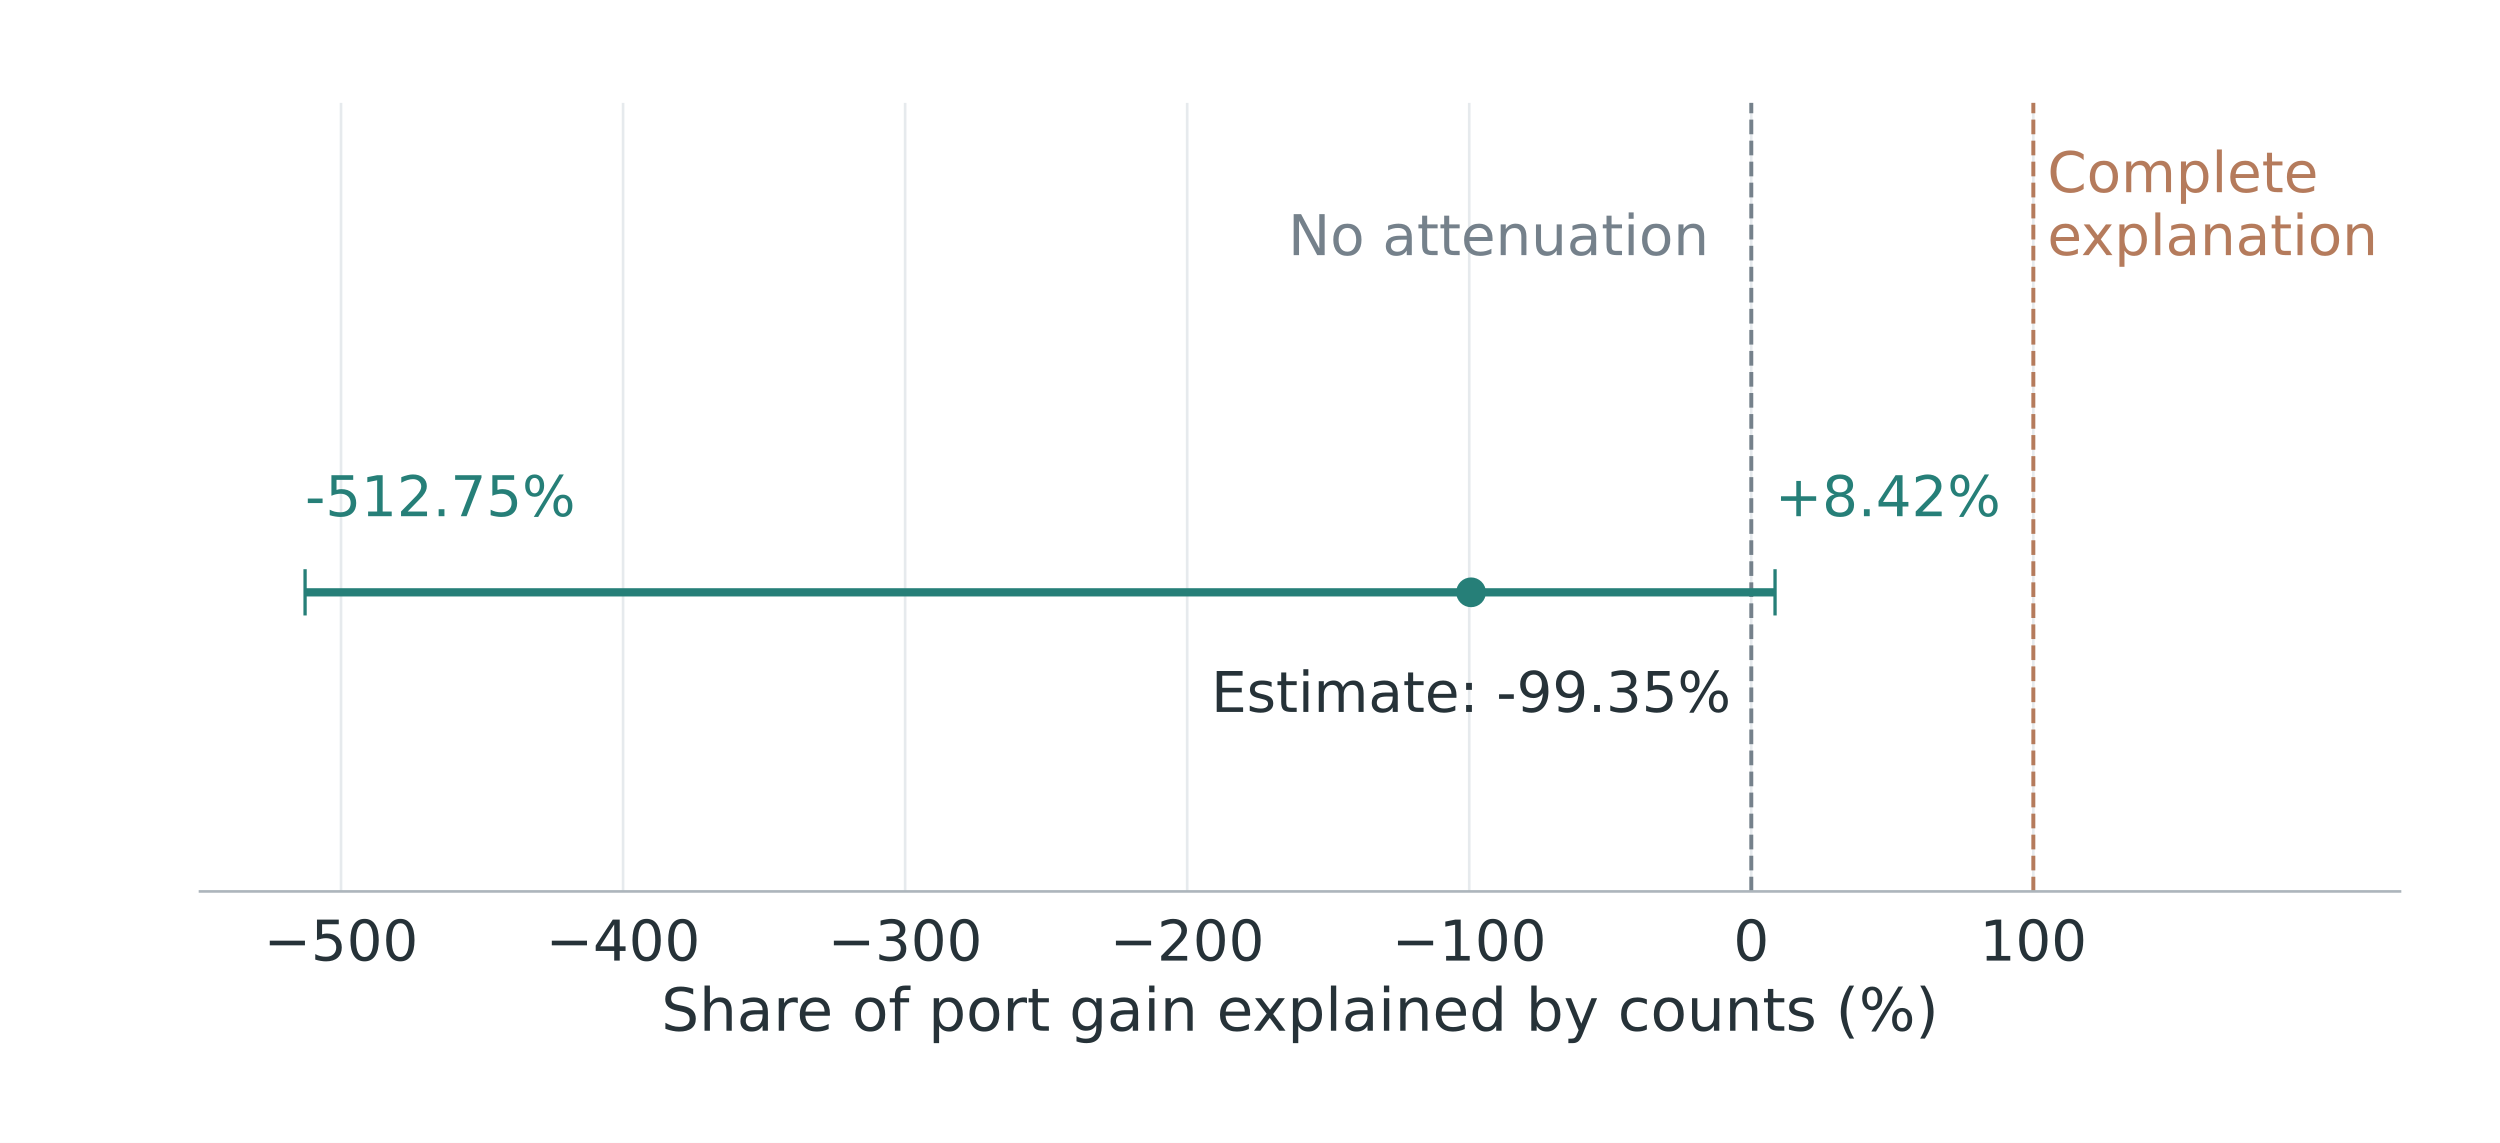
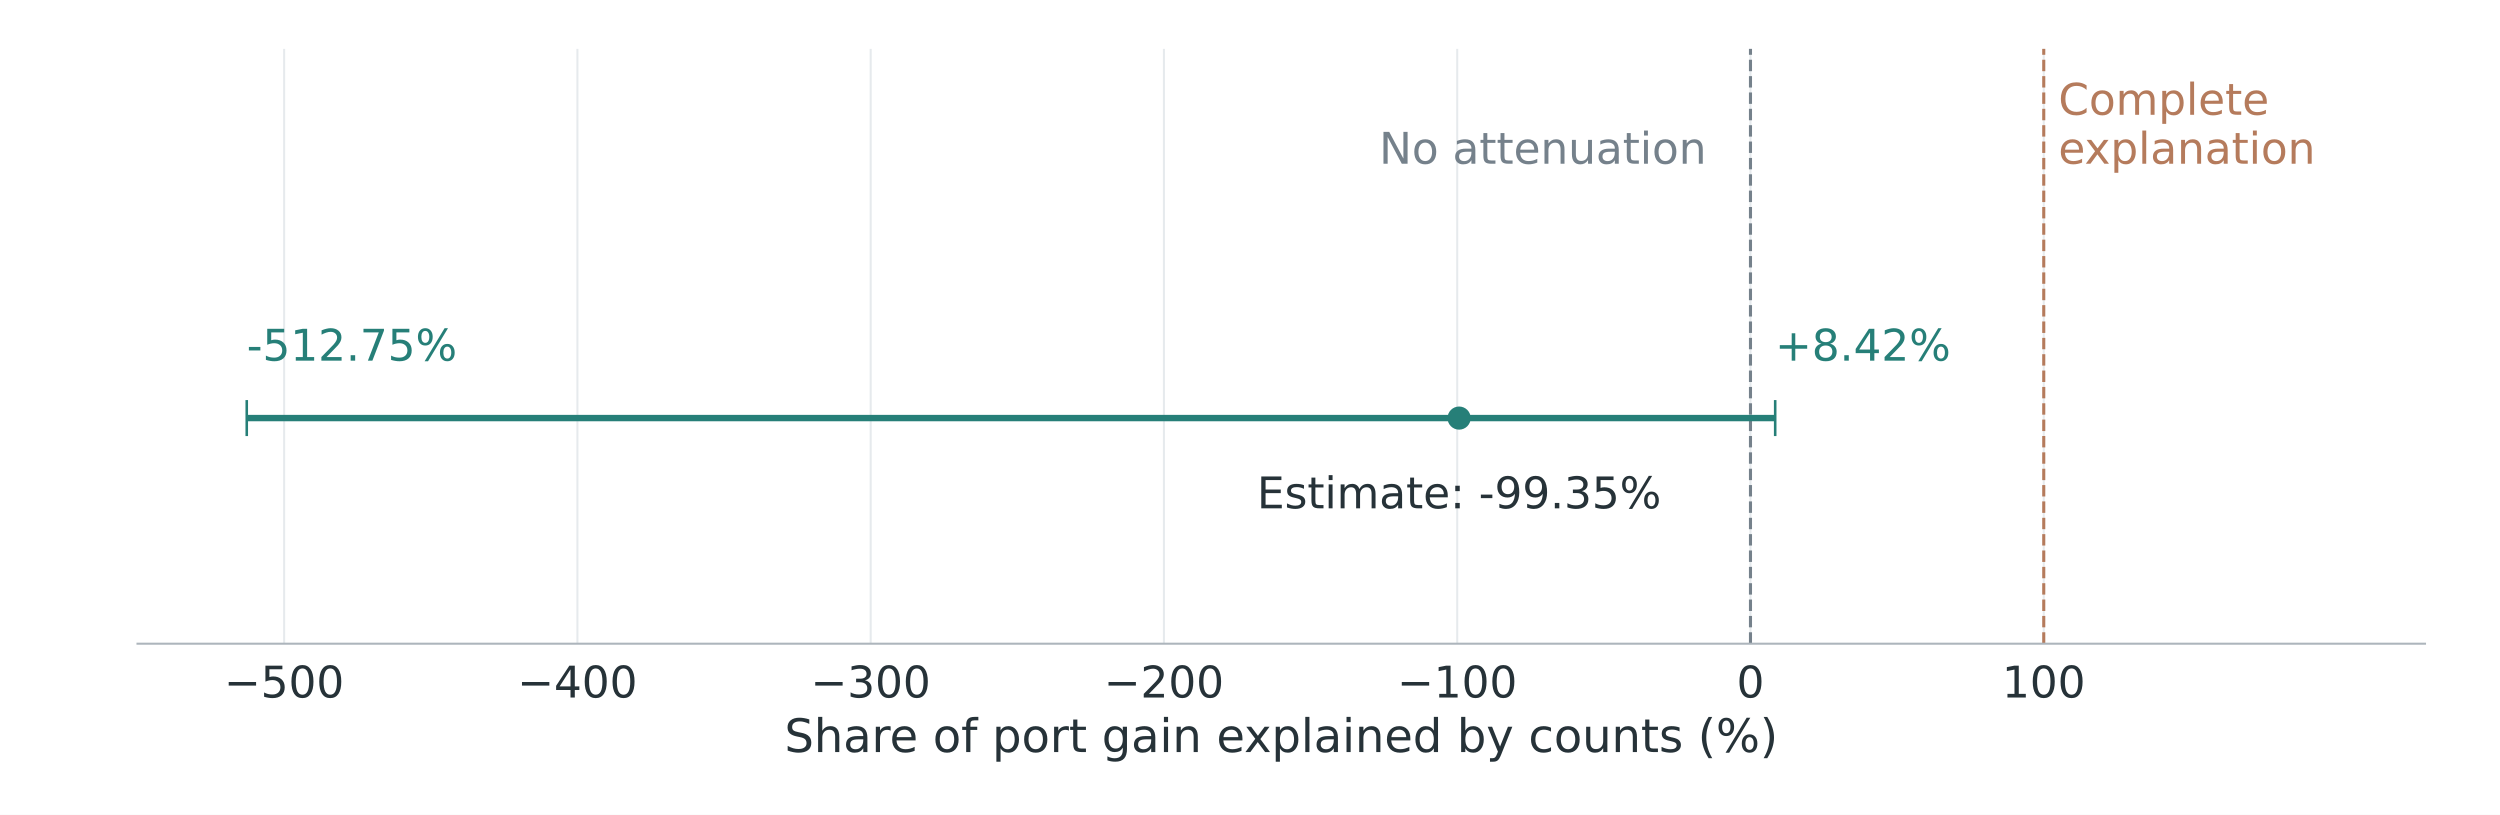
- <svg xmlns="http://www.w3.org/2000/svg" xmlns:xlink="http://www.w3.org/1999/xlink" width="756pt" height="345.6pt" viewBox="0 0 756 345.6" version="1.1">
+ <svg xmlns="http://www.w3.org/2000/svg" xmlns:xlink="http://www.w3.org/1999/xlink" width="972pt" height="316.8pt" viewBox="0 0 972 316.8" version="1.1">
  <defs>
    <style type="text/css">*{stroke-linejoin: round; stroke-linecap: butt}</style>
  </defs>
  <g id="figure_1">
    <g id="patch_1">
-       <path d="M 0 345.6  L 756 345.6  L 756 0  L 0 0  z " style="fill: #ffffff" />
+       <path d="M 0 316.8  L 972 316.8  L 972 0  L 0 0  z " style="fill: #ffffff" />
    </g>
    <g id="axes_1">
      <g id="patch_2">
-         <path d="M 60.48 269.568  L 725.76 269.568  L 725.76 31.104  L 60.48 31.104  z " style="fill: #ffffff" />
+         <path d="M 53.46 250.272  L 942.84 250.272  L 942.84 19.008  L 53.46 19.008  z " style="fill: #ffffff" />
      </g>
      <g id="matplotlib.axis_1">
        <g id="xtick_1">
          <g id="line2d_1">
-             <path d="M 103.126 269.568  L 103.126 31.104  " clip-path="url(#p0cdc25bf71)" style="fill: none; stroke: #e6eaed; stroke-width: 0.8; stroke-linecap: square" />
+             <path d="M 110.472 250.272  L 110.472 19.008  " clip-path="url(#paacfcf6d0c)" style="fill: none; stroke: #e6eaed; stroke-width: 0.8; stroke-linecap: square" />
          </g>
          <g id="line2d_2" />
          <g id="text_1">
-             <text style="font-size: 17px; font-family: 'DejaVu Sans'; text-anchor: middle; fill: #263238" x="103.126" y="290.485" transform="rotate(-0 103.1262 290.4853)">−500</text>
+             <text style="font-size: 17px; font-family: 'DejaVu Sans'; text-anchor: middle; fill: #263238" x="110.472" y="271.189" transform="rotate(-0 110.4715 271.1893)">−500</text>
          </g>
        </g>
        <g id="xtick_2">
          <g id="line2d_3">
-             <path d="M 188.418 269.568  L 188.418 31.104  " clip-path="url(#p0cdc25bf71)" style="fill: none; stroke: #e6eaed; stroke-width: 0.8; stroke-linecap: square" />
+             <path d="M 224.495 250.272  L 224.495 19.008  " clip-path="url(#paacfcf6d0c)" style="fill: none; stroke: #e6eaed; stroke-width: 0.8; stroke-linecap: square" />
          </g>
          <g id="line2d_4" />
          <g id="text_2">
-             <text style="font-size: 17px; font-family: 'DejaVu Sans'; text-anchor: middle; fill: #263238" x="188.418" y="290.485" transform="rotate(-0 188.4185 290.4853)">−400</text>
+             <text style="font-size: 17px; font-family: 'DejaVu Sans'; text-anchor: middle; fill: #263238" x="224.495" y="271.189" transform="rotate(-0 224.4946 271.1893)">−400</text>
          </g>
        </g>
        <g id="xtick_3">
          <g id="line2d_5">
-             <path d="M 273.711 269.568  L 273.711 31.104  " clip-path="url(#p0cdc25bf71)" style="fill: none; stroke: #e6eaed; stroke-width: 0.8; stroke-linecap: square" />
+             <path d="M 338.518 250.272  L 338.518 19.008  " clip-path="url(#paacfcf6d0c)" style="fill: none; stroke: #e6eaed; stroke-width: 0.8; stroke-linecap: square" />
          </g>
          <g id="line2d_6" />
          <g id="text_3">
-             <text style="font-size: 17px; font-family: 'DejaVu Sans'; text-anchor: middle; fill: #263238" x="273.711" y="290.485" transform="rotate(-0 273.7108 290.4853)">−300</text>
+             <text style="font-size: 17px; font-family: 'DejaVu Sans'; text-anchor: middle; fill: #263238" x="338.518" y="271.189" transform="rotate(-0 338.5177 271.1893)">−300</text>
          </g>
        </g>
        <g id="xtick_4">
          <g id="line2d_7">
-             <path d="M 359.003 269.568  L 359.003 31.104  " clip-path="url(#p0cdc25bf71)" style="fill: none; stroke: #e6eaed; stroke-width: 0.8; stroke-linecap: square" />
+             <path d="M 452.541 250.272  L 452.541 19.008  " clip-path="url(#paacfcf6d0c)" style="fill: none; stroke: #e6eaed; stroke-width: 0.8; stroke-linecap: square" />
          </g>
          <g id="line2d_8" />
          <g id="text_4">
-             <text style="font-size: 17px; font-family: 'DejaVu Sans'; text-anchor: middle; fill: #263238" x="359.003" y="290.485" transform="rotate(-0 359.0031 290.4853)">−200</text>
+             <text style="font-size: 17px; font-family: 'DejaVu Sans'; text-anchor: middle; fill: #263238" x="452.541" y="271.189" transform="rotate(-0 452.5408 271.1893)">−200</text>
          </g>
        </g>
        <g id="xtick_5">
          <g id="line2d_9">
-             <path d="M 444.295 269.568  L 444.295 31.104  " clip-path="url(#p0cdc25bf71)" style="fill: none; stroke: #e6eaed; stroke-width: 0.8; stroke-linecap: square" />
+             <path d="M 566.564 250.272  L 566.564 19.008  " clip-path="url(#paacfcf6d0c)" style="fill: none; stroke: #e6eaed; stroke-width: 0.8; stroke-linecap: square" />
          </g>
          <g id="line2d_10" />
          <g id="text_5">
-             <text style="font-size: 17px; font-family: 'DejaVu Sans'; text-anchor: middle; fill: #263238" x="444.295" y="290.485" transform="rotate(-0 444.2954 290.4853)">−100</text>
+             <text style="font-size: 17px; font-family: 'DejaVu Sans'; text-anchor: middle; fill: #263238" x="566.564" y="271.189" transform="rotate(-0 566.5638 271.1893)">−100</text>
          </g>
        </g>
        <g id="xtick_6">
          <g id="line2d_11">
-             <path d="M 529.588 269.568  L 529.588 31.104  " clip-path="url(#p0cdc25bf71)" style="fill: none; stroke: #e6eaed; stroke-width: 0.8; stroke-linecap: square" />
+             <path d="M 680.587 250.272  L 680.587 19.008  " clip-path="url(#paacfcf6d0c)" style="fill: none; stroke: #e6eaed; stroke-width: 0.8; stroke-linecap: square" />
          </g>
          <g id="line2d_12" />
          <g id="text_6">
-             <text style="font-size: 17px; font-family: 'DejaVu Sans'; text-anchor: middle; fill: #263238" x="529.588" y="290.485" transform="rotate(-0 529.5877 290.4853)">0</text>
+             <text style="font-size: 17px; font-family: 'DejaVu Sans'; text-anchor: middle; fill: #263238" x="680.587" y="271.189" transform="rotate(-0 680.5869 271.1893)">0</text>
          </g>
        </g>
        <g id="xtick_7">
          <g id="line2d_13">
-             <path d="M 614.88 269.568  L 614.88 31.104  " clip-path="url(#p0cdc25bf71)" style="fill: none; stroke: #e6eaed; stroke-width: 0.8; stroke-linecap: square" />
+             <path d="M 794.61 250.272  L 794.61 19.008  " clip-path="url(#paacfcf6d0c)" style="fill: none; stroke: #e6eaed; stroke-width: 0.8; stroke-linecap: square" />
          </g>
          <g id="line2d_14" />
          <g id="text_7">
-             <text style="font-size: 17px; font-family: 'DejaVu Sans'; text-anchor: middle; fill: #263238" x="614.88" y="290.485" transform="rotate(-0 614.88 290.4853)">100</text>
+             <text style="font-size: 17px; font-family: 'DejaVu Sans'; text-anchor: middle; fill: #263238" x="794.61" y="271.189" transform="rotate(-0 794.61 271.1893)">100</text>
          </g>
        </g>
        <g id="text_8">
-           <text style="font-size: 18px; font-family: 'DejaVu Sans'; text-anchor: middle; fill: #263238" x="393.12" y="311.698" transform="rotate(-0 393.12 311.698)">Share of port gain explained by counts (%)</text>
+           <text style="font-size: 18px; font-family: 'DejaVu Sans'; text-anchor: middle; fill: #263238" x="498.15" y="292.402" transform="rotate(-0 498.15 292.402)">Share of port gain explained by counts (%)</text>
        </g>
      </g>
      <g id="matplotlib.axis_2" />
      <g id="line2d_15">
-         <path d="M 529.588 269.568  L 529.588 31.104  " clip-path="url(#p0cdc25bf71)" style="fill: none; stroke-dasharray: 4.44,1.92; stroke-dashoffset: 0; stroke: #75818b; stroke-width: 1.2" />
+         <path d="M 680.587 250.272  L 680.587 19.008  " clip-path="url(#paacfcf6d0c)" style="fill: none; stroke-dasharray: 4.44,1.92; stroke-dashoffset: 0; stroke: #75818b; stroke-width: 1.2" />
      </g>
      <g id="line2d_16">
-         <path d="M 614.88 269.568  L 614.88 31.104  " clip-path="url(#p0cdc25bf71)" style="fill: none; stroke-dasharray: 4.44,1.92; stroke-dashoffset: 0; stroke: #b57b5c; stroke-width: 1.2" />
+         <path d="M 794.61 250.272  L 794.61 19.008  " clip-path="url(#paacfcf6d0c)" style="fill: none; stroke-dasharray: 4.44,1.92; stroke-dashoffset: 0; stroke: #b57b5c; stroke-width: 1.2" />
      </g>
      <g id="LineCollection_1">
-         <path d="M 92.254 179.116  L 536.773 179.116  " clip-path="url(#p0cdc25bf71)" style="fill: none; stroke: #267f78; stroke-width: 2.5" />
+         <path d="M 95.937 162.551  L 690.193 162.551  " clip-path="url(#paacfcf6d0c)" style="fill: none; stroke: #267f78; stroke-width: 2.5" />
      </g>
      <g id="line2d_17">
        <defs>
-           <path id="mc59d2d51ea" d="M 0 7  L 0 -7  " style="stroke: #267f78" />
+           <path id="m9188a2298c" d="M 0 7  L 0 -7  " style="stroke: #267f78" />
        </defs>
-         <g clip-path="url(#p0cdc25bf71)">
-           <use xlink:href="#mc59d2d51ea" x="92.254" y="179.116" style="fill: #267f78; stroke: #267f78" />
+         <g clip-path="url(#paacfcf6d0c)">
+           <use xlink:href="#m9188a2298c" x="95.937" y="162.551" style="fill: #267f78; stroke: #267f78" />
        </g>
      </g>
      <g id="line2d_18">
-         <g clip-path="url(#p0cdc25bf71)">
-           <use xlink:href="#mc59d2d51ea" x="536.773" y="179.116" style="fill: #267f78; stroke: #267f78" />
+         <g clip-path="url(#paacfcf6d0c)">
+           <use xlink:href="#m9188a2298c" x="690.193" y="162.551" style="fill: #267f78; stroke: #267f78" />
        </g>
      </g>
      <g id="line2d_19">
        <defs>
-           <path id="md4bdc47163" d="M 0 4  C 1.061 4 2.078 3.579 2.828 2.828  C 3.579 2.078 4 1.061 4 0  C 4 -1.061 3.579 -2.078 2.828 -2.828  C 2.078 -3.579 1.061 -4 0 -4  C -1.061 -4 -2.078 -3.579 -2.828 -2.828  C -3.579 -2.078 -4 -1.061 -4 0  C -4 1.061 -3.579 2.078 -2.828 2.828  C -2.078 3.579 -1.061 4 0 4  z " style="stroke: #267f78" />
+           <path id="md5f958e4a9" d="M 0 4  C 1.061 4 2.078 3.579 2.828 2.828  C 3.579 2.078 4 1.061 4 0  C 4 -1.061 3.579 -2.078 2.828 -2.828  C 2.078 -3.579 1.061 -4 0 -4  C -1.061 -4 -2.078 -3.579 -2.828 -2.828  C -3.579 -2.078 -4 -1.061 -4 0  C -4 1.061 -3.579 2.078 -2.828 2.828  C -2.078 3.579 -1.061 4 0 4  z " style="stroke: #267f78" />
        </defs>
-         <g clip-path="url(#p0cdc25bf71)">
-           <use xlink:href="#md4bdc47163" x="444.847" y="179.116" style="fill: #267f78; stroke: #267f78" />
+         <g clip-path="url(#paacfcf6d0c)">
+           <use xlink:href="#md5f958e4a9" x="567.302" y="162.551" style="fill: #267f78; stroke: #267f78" />
        </g>
      </g>
      <g id="patch_3">
-         <path d="M 60.48 269.568  L 725.76 269.568  " style="fill: none; stroke: #adb5bc; stroke-width: 0.8; stroke-linejoin: miter; stroke-linecap: square" />
+         <path d="M 53.46 250.272  L 942.84 250.272  " style="fill: none; stroke: #adb5bc; stroke-width: 0.8; stroke-linejoin: miter; stroke-linecap: square" />
      </g>
      <g id="text_9">
-         <text style="font-size: 17px; font-family: 'DejaVu Sans'; text-anchor: start; fill: #267f78" x="92.254" y="156.092" transform="rotate(-0 92.25413 156.092)">-512.75%</text>
+         <text style="font-size: 17px; font-family: 'DejaVu Sans'; text-anchor: start; fill: #267f78" x="95.937" y="140.222" transform="rotate(-0 95.93727 140.2222)">-512.75%</text>
      </g>
      <g id="text_10">
-         <text style="font-size: 17px; font-family: 'DejaVu Sans'; text-anchor: start; fill: #267f78" x="536.773" y="156.092" transform="rotate(-0 536.7734 156.092)">+8.42%</text>
+         <text style="font-size: 17px; font-family: 'DejaVu Sans'; text-anchor: start; fill: #267f78" x="690.193" y="140.222" transform="rotate(-0 690.1931 140.2222)">+8.42%</text>
      </g>
      <g id="text_11">
-         <text style="font-size: 17px; font-family: 'DejaVu Sans'; text-anchor: middle; fill: #263238" x="444.847" y="215.297" transform="rotate(-0 444.8472 215.2969)">Estimate: -99.35%</text>
+         <text style="font-size: 17px; font-family: 'DejaVu Sans'; text-anchor: middle; fill: #263238" x="567.302" y="197.64" transform="rotate(-0 567.3015 197.6395)">Estimate: -99.35%</text>
      </g>
      <g id="text_12">
-         <text style="font-size: 17px; font-family: 'DejaVu Sans'; text-anchor: end; fill: #75818b" x="516.794" y="77.152" transform="rotate(-0 516.7938 77.15222)">No attenuation</text>
+         <text style="font-size: 17px; font-family: 'DejaVu Sans'; text-anchor: end; fill: #75818b" x="663.483" y="63.666" transform="rotate(-0 663.4835 63.66588)">No attenuation</text>
      </g>
      <g id="text_13">
-         <text style="font-size: 17px; font-family: 'DejaVu Sans'; fill: #b57b5c" transform="translate(619.1446 58.11594)">Complete</text>
-         <text style="font-size: 17px; font-family: 'DejaVu Sans'; fill: #b57b5c" transform="translate(619.1446 77.15222)">explanation</text>
+         <text style="font-size: 17px; font-family: 'DejaVu Sans'; fill: #b57b5c" transform="translate(800.3112 44.6296)">Complete</text>
+         <text style="font-size: 17px; font-family: 'DejaVu Sans'; fill: #b57b5c" transform="translate(800.3112 63.66588)">explanation</text>
      </g>
    </g>
  </g>
  <defs>
-     <clipPath id="p0cdc25bf71">
-       <rect x="60.48" y="31.104" width="665.28" height="238.464" />
+     <clipPath id="paacfcf6d0c">
+       <rect x="53.46" y="19.008" width="889.38" height="231.264" />
    </clipPath>
  </defs>
</svg>
